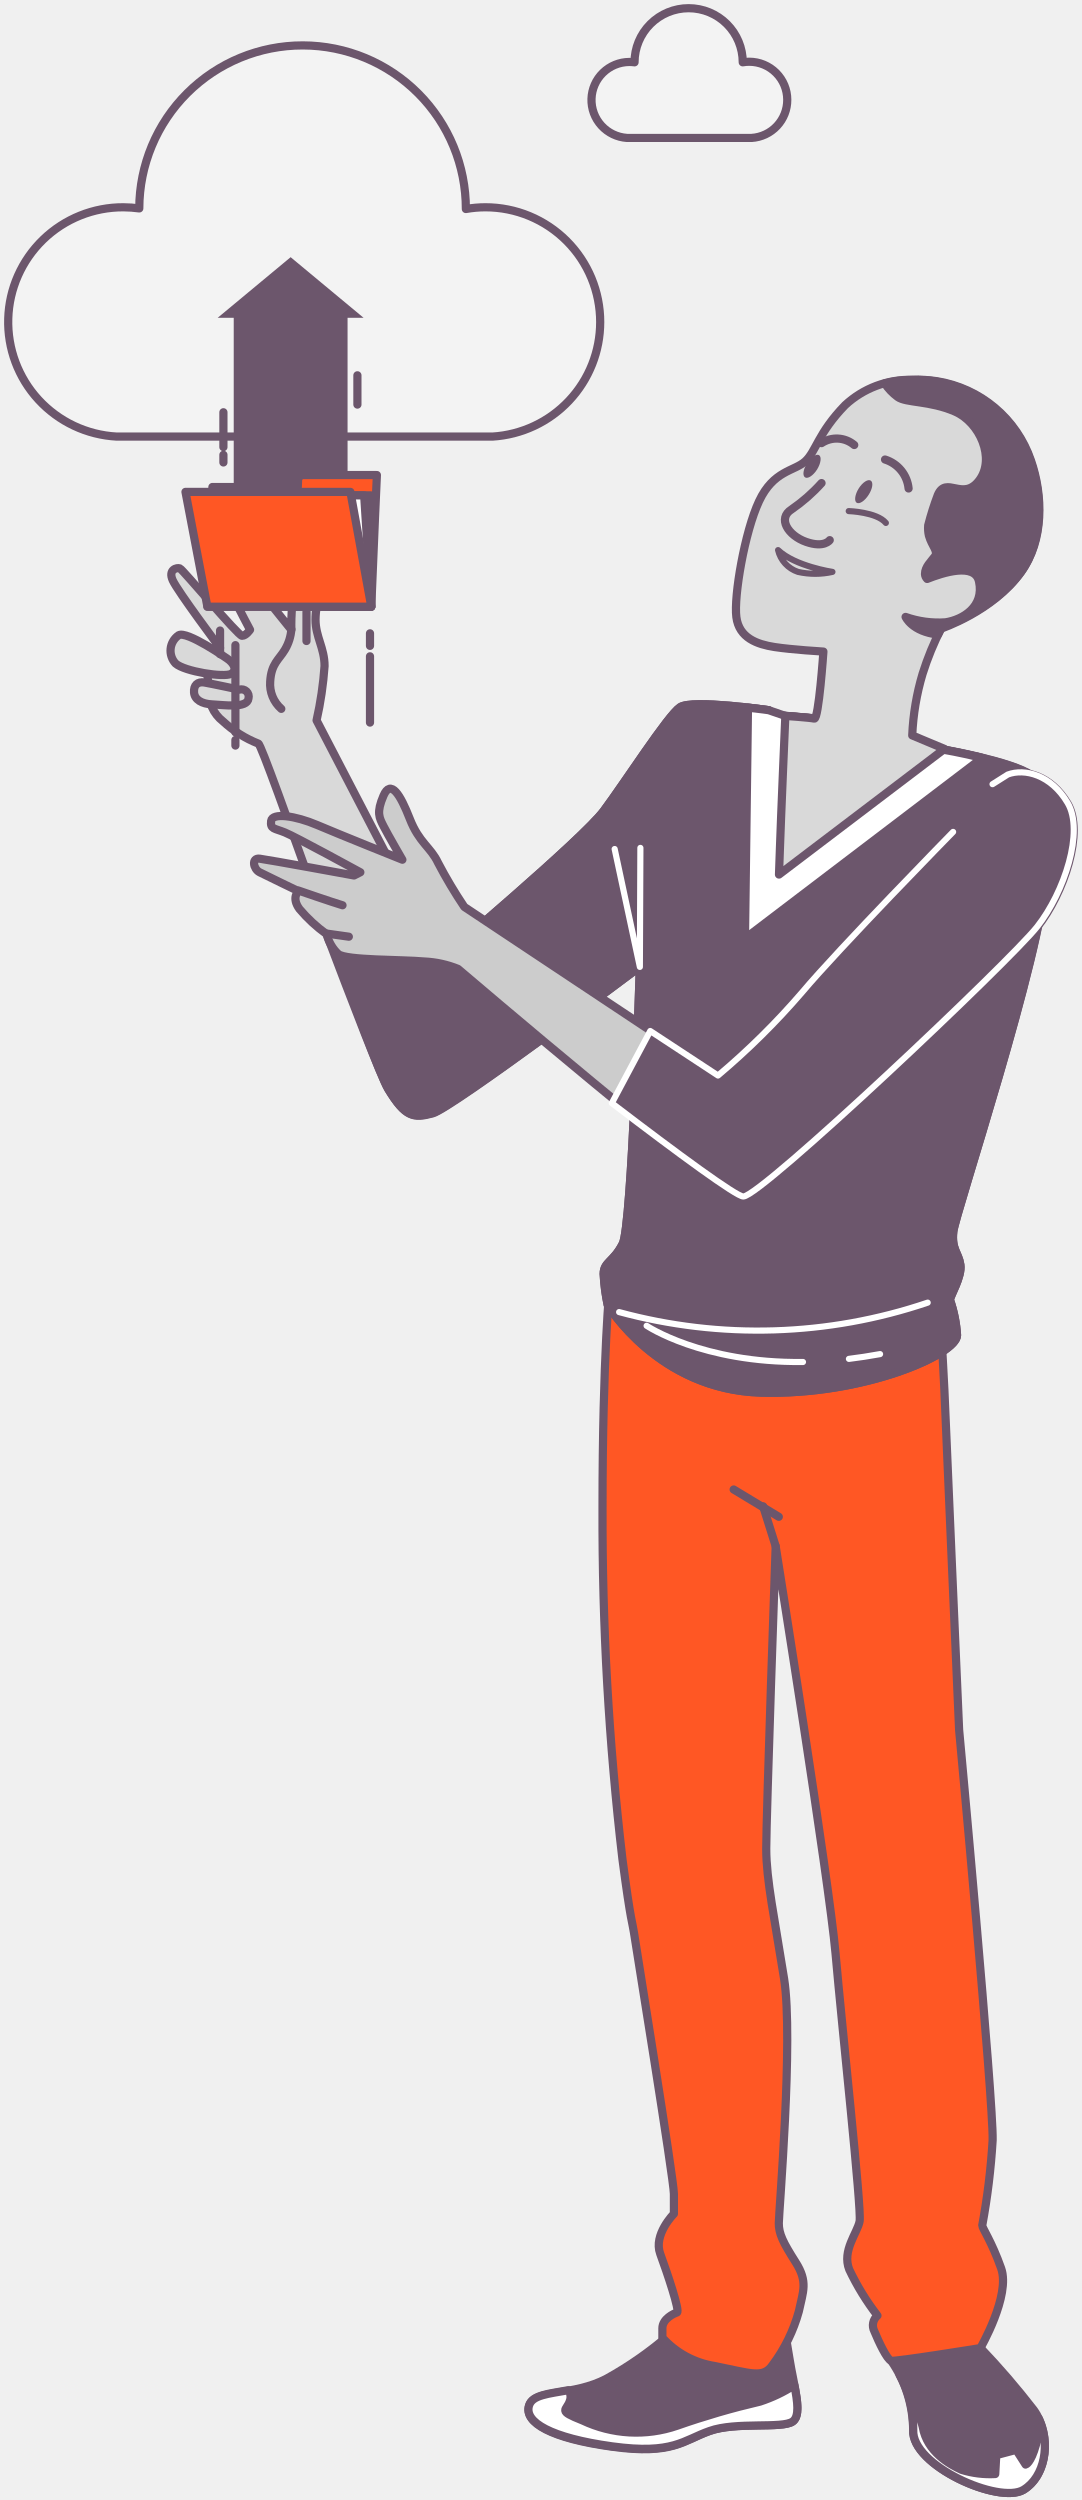
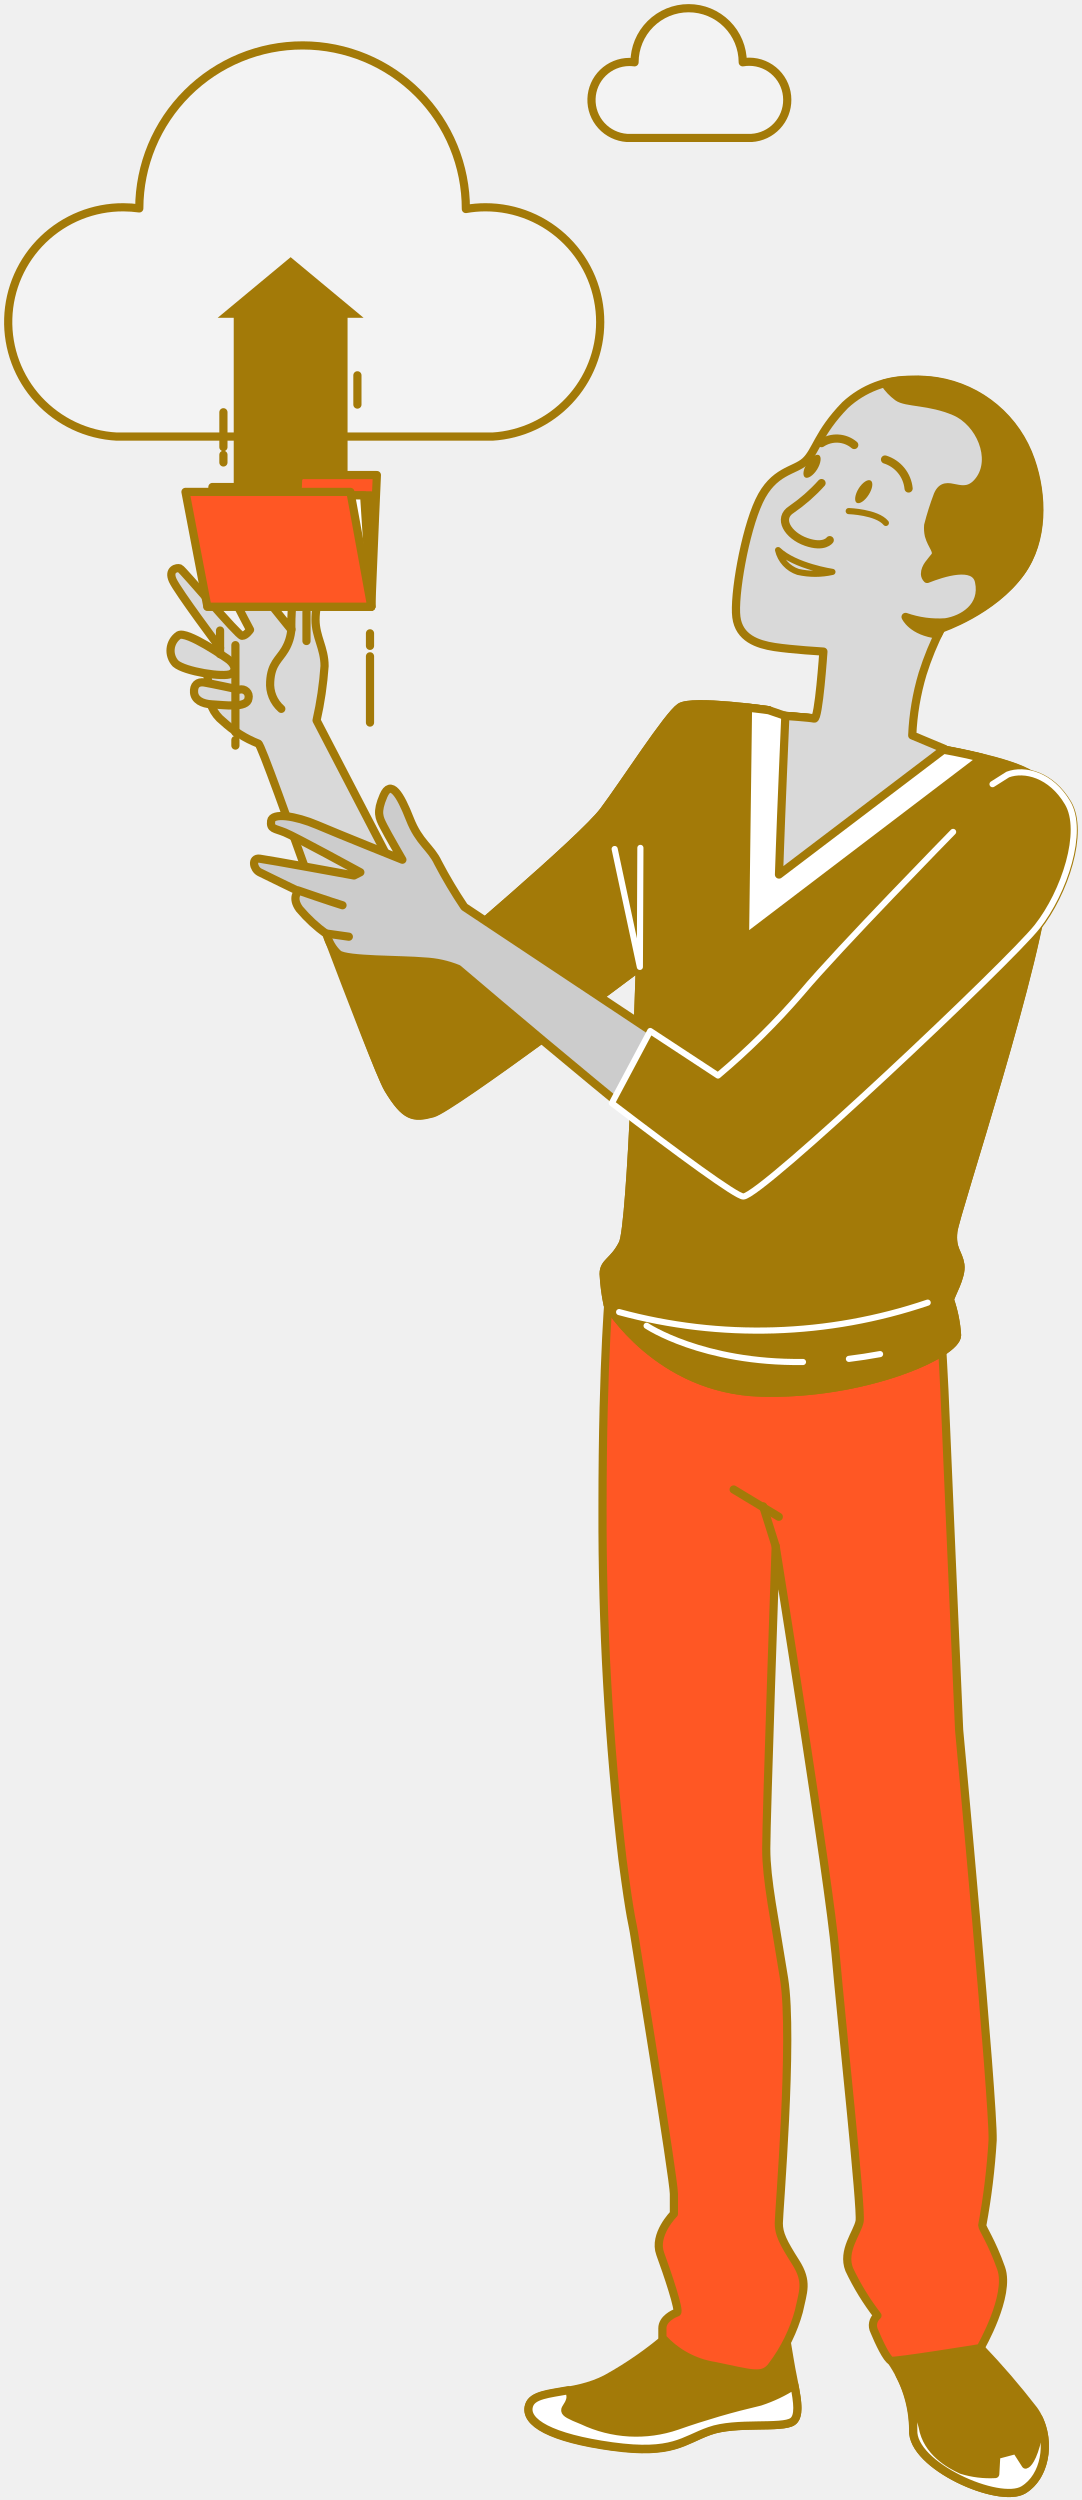
<svg xmlns="http://www.w3.org/2000/svg" width="132" height="305" viewbox="0 0 132 305" fill="none">
-   <path d="M108.722 288.01C110.444 290.491 111.379 293.433 111.405 296.453C111.152 300.807 121.912 305.554 124.861 303.756C127.81 301.959 128.317 297.098 126.127 294.022C124.086 291.377 121.906 288.841 119.595 286.427C118.95 285.655 118.95 285.022 116.899 285.022C114.848 285.022 109.494 284.934 108.722 288.01Z" fill="#6C566C" stroke="#6C566C" stroke-linecap="round" stroke-linejoin="round" />
-   <path d="M126.709 295.022C126.756 296.108 126.649 297.194 126.393 298.25C125.747 300.554 125.127 300.68 125.127 300.68L123.975 298.883L121.545 299.528L121.418 301.832C120.032 301.908 118.643 301.737 117.317 301.326C115.899 300.68 113.089 299.149 112.57 296.073C112.019 293.812 111.068 291.668 109.76 289.744C110.887 291.798 111.458 294.11 111.418 296.453C111.165 300.807 121.924 305.554 124.874 303.756C127.507 302.149 128.178 298.06 126.709 295.022Z" fill="white" stroke="#6C566C" stroke-linecap="round" stroke-linejoin="round" />
-   <path d="M81.697 284.807C79.332 286.865 76.756 288.668 74.013 290.187C69.925 292.364 65.153 291.453 64.545 293.516C63.938 295.579 67.229 297.478 74.672 298.503C82.115 299.529 83.38 297.731 86.583 296.579C89.785 295.427 95.444 296.326 96.71 295.427C97.975 294.529 96.836 291.073 96.33 287.832C95.823 284.592 95.558 283.744 95.558 283.744C93.329 284.821 90.834 285.222 88.38 284.896C86.166 284.581 83.919 284.551 81.697 284.807V284.807Z" fill="#6C566C" stroke="#6C566C" stroke-linecap="round" stroke-linejoin="round" />
-   <path d="M86.57 296.579C89.773 295.427 95.431 296.326 96.697 295.427C97.558 294.832 97.317 293.06 96.912 290.997C95.609 291.843 94.2 292.515 92.722 292.997C89.295 293.794 85.915 294.778 82.596 295.946C78.82 297.246 74.684 297.014 71.077 295.301C67.874 294.035 69.153 294.149 69.533 292.87C69.606 292.66 69.626 292.434 69.593 292.214C69.56 291.994 69.474 291.784 69.343 291.604C66.912 292.048 64.938 292.187 64.545 293.465C63.9 295.503 67.229 297.427 74.672 298.453C82.115 299.478 83.368 297.693 86.57 296.579Z" fill="white" stroke="#6C566C" stroke-linecap="round" stroke-linejoin="round" />
-   <path d="M74.406 156.618C74.406 156.618 73.507 165.201 73.507 184.023C73.462 198.32 74.273 212.608 75.937 226.808C76.963 234.618 77.203 234.744 77.342 235.77C77.482 236.795 82.216 265.858 82.216 267.655V270.086C82.216 270.086 79.684 272.617 80.545 274.959C81.406 277.301 82.988 281.997 82.595 282.124C82.203 282.25 80.811 282.896 80.811 284.048V285.199C82.48 287.053 84.738 288.273 87.203 288.655C91.684 289.554 93.102 290.199 94.254 288.529C95.72 286.571 96.806 284.355 97.456 281.997C97.962 279.567 98.608 278.415 97.064 275.984C95.519 273.554 95.013 272.516 95.013 271.238C95.013 269.959 96.811 248.706 95.659 241.402C94.507 234.099 93.481 229.339 93.481 225.542C93.481 221.744 94.633 188.656 94.633 188.656C94.633 188.656 101.165 229.504 101.937 238.339C102.709 247.174 105.14 269.592 104.874 270.997C104.608 272.402 102.697 274.579 103.608 276.883C104.55 278.875 105.704 280.76 107.051 282.503C106.78 282.731 106.594 283.045 106.525 283.392C106.456 283.74 106.508 284.1 106.671 284.415C107.19 285.68 108.215 287.87 108.722 288.01C109.228 288.149 119.608 286.465 119.608 286.465C119.608 286.465 123.317 280.06 122.139 276.731C120.962 273.402 119.836 271.87 119.836 271.491C120.47 268.06 120.893 264.594 121.101 261.111C121.228 256.504 117.013 211.048 117.013 211.048C117.013 211.048 115.215 169.935 115.215 169.555C115.215 169.175 114.836 162.631 114.836 162.631C114.836 162.631 101.254 171.606 89.608 167.758C77.963 163.909 74.406 156.618 74.406 156.618Z" fill="#FF5724" stroke="#6C566C" stroke-linecap="round" stroke-linejoin="round" />
-   <path d="M94.633 188.631L93.102 183.77" stroke="#6C566C" stroke-linecap="round" stroke-linejoin="round" />
-   <path d="M95.013 185.049L89.507 181.719" stroke="#6C566C" stroke-linecap="round" stroke-linejoin="round" />
-   <path d="M93.785 86.644C93.785 86.644 84.456 85.29 82.975 86.277C81.494 87.265 76.228 95.48 73.646 98.936C71.064 102.391 53.748 116.999 53.748 116.999L38.621 87.885C39.115 85.702 39.441 83.485 39.596 81.252C39.596 79.049 38.495 77.695 38.495 75.606C38.495 73.518 39.482 70.442 38.988 69.708C38.495 68.974 37.14 69.834 36.279 71.303C35.419 72.771 35.545 76.834 35.545 76.834C35.545 76.834 27.849 67.341 27.191 66.151C27.014 65.822 25.723 65.898 25.723 66.885C25.723 67.872 30.507 76.834 30.507 76.834C30.507 76.834 30.014 77.569 29.533 77.569C29.052 77.569 22.28 69.467 21.938 69.341C21.596 69.214 20.47 69.467 21.077 70.809C21.685 72.151 26.849 79.05 26.849 79.05C25.857 79.075 24.869 79.198 23.9 79.417C23.759 79.508 23.642 79.63 23.557 79.775C23.472 79.919 23.422 80.082 23.411 80.249C23.4 80.416 23.428 80.584 23.493 80.738C23.558 80.892 23.659 81.029 23.786 81.138C24.218 81.542 24.714 81.871 25.254 82.113C25.254 82.113 25.381 82.86 25.495 84.088C25.43 84.833 25.554 85.584 25.855 86.269C26.155 86.955 26.624 87.554 27.216 88.011C28.469 89.175 29.929 90.094 31.52 90.72C32.128 90.834 45.292 129.454 47.381 132.897C49.469 136.34 50.457 136.454 52.786 135.834C55.115 135.214 78.064 117.948 78.064 117.948C78.064 117.948 77.089 149.517 75.975 151.732C74.862 153.948 73.646 153.948 73.646 155.416C73.709 156.693 73.874 157.963 74.14 159.213C74.14 159.213 80.279 169.53 92.811 169.897C105.342 170.264 116.76 165.226 116.76 162.897C116.669 161.43 116.38 159.982 115.899 158.593C115.899 158.112 117.38 155.77 117.165 154.302C116.95 152.834 116.064 152.454 116.304 150.251C116.545 148.049 127.114 116.467 127.608 106.758C128.101 97.049 128.215 96.315 125.886 94.606C123.557 92.897 114.95 91.404 114.95 91.404L100.456 87.72L94.684 87.227L93.785 86.644Z" fill="#D9D9D9" stroke="#6C566C" stroke-linecap="round" stroke-linejoin="round" />
-   <path d="M127.57 106.783C128.064 97.087 128.178 96.341 125.849 94.632C123.519 92.923 114.912 91.429 114.912 91.429L100.418 87.746L94.646 87.252L93.786 86.644C93.786 86.644 84.457 85.29 82.976 86.277C81.495 87.265 76.229 95.48 73.647 98.935C71.064 102.391 53.748 116.999 53.748 116.999L48.685 106.708L39.432 112.885C43.229 122.91 46.545 131.505 47.356 132.847C49.444 136.277 50.431 136.403 52.761 135.783C55.09 135.163 78.064 117.948 78.064 117.948C78.064 117.948 77.09 149.517 75.976 151.732C74.862 153.948 73.647 153.948 73.647 155.416C73.709 156.693 73.874 157.963 74.14 159.213C74.14 159.213 80.279 169.53 92.811 169.897C105.342 170.264 116.76 165.226 116.76 162.897C116.669 161.43 116.38 159.982 115.899 158.593C115.899 158.112 117.38 155.77 117.165 154.302C116.95 152.834 116.064 152.454 116.304 150.251C116.545 148.049 127.076 116.492 127.57 106.783Z" fill="#6C566C" stroke="#6C566C" stroke-linecap="round" stroke-linejoin="round" />
+   <path d="M108.722 288.01C110.444 290.491 111.379 293.433 111.405 296.453C111.152 300.807 121.912 305.554 124.861 303.756C127.81 301.959 128.317 297.098 126.127 294.022C124.086 291.377 121.906 288.841 119.595 286.427C118.95 285.655 118.95 285.022 116.899 285.022C114.848 285.022 109.494 284.934 108.722 288.01Z" fill="#a37a08" stroke="#a37a08" stroke-linecap="round" stroke-linejoin="round" />
+   <path d="M126.709 295.022C126.756 296.108 126.649 297.194 126.393 298.25C125.747 300.554 125.127 300.68 125.127 300.68L123.975 298.883L121.545 299.528L121.418 301.832C120.032 301.908 118.643 301.737 117.317 301.326C115.899 300.68 113.089 299.149 112.57 296.073C112.019 293.812 111.068 291.668 109.76 289.744C110.887 291.798 111.458 294.11 111.418 296.453C111.165 300.807 121.924 305.554 124.874 303.756C127.507 302.149 128.178 298.06 126.709 295.022Z" fill="white" stroke="#a37a08" stroke-linecap="round" stroke-linejoin="round" />
+   <path d="M81.697 284.807C79.332 286.865 76.756 288.668 74.013 290.187C69.925 292.364 65.153 291.453 64.545 293.516C63.938 295.579 67.229 297.478 74.672 298.503C82.115 299.529 83.38 297.731 86.583 296.579C89.785 295.427 95.444 296.326 96.71 295.427C97.975 294.529 96.836 291.073 96.33 287.832C95.823 284.592 95.558 283.744 95.558 283.744C93.329 284.821 90.834 285.222 88.38 284.896C86.166 284.581 83.919 284.551 81.697 284.807V284.807Z" fill="#a37a08" stroke="#a37a08" stroke-linecap="round" stroke-linejoin="round" />
+   <path d="M86.57 296.579C89.773 295.427 95.431 296.326 96.697 295.427C97.558 294.832 97.317 293.06 96.912 290.997C95.609 291.843 94.2 292.515 92.722 292.997C89.295 293.794 85.915 294.778 82.596 295.946C78.82 297.246 74.684 297.014 71.077 295.301C67.874 294.035 69.153 294.149 69.533 292.87C69.606 292.66 69.626 292.434 69.593 292.214C69.56 291.994 69.474 291.784 69.343 291.604C66.912 292.048 64.938 292.187 64.545 293.465C63.9 295.503 67.229 297.427 74.672 298.453C82.115 299.478 83.368 297.693 86.57 296.579Z" fill="white" stroke="#a37a08" stroke-linecap="round" stroke-linejoin="round" />
+   <path d="M74.406 156.618C74.406 156.618 73.507 165.201 73.507 184.023C73.462 198.32 74.273 212.608 75.937 226.808C76.963 234.618 77.203 234.744 77.342 235.77C77.482 236.795 82.216 265.858 82.216 267.655V270.086C82.216 270.086 79.684 272.617 80.545 274.959C81.406 277.301 82.988 281.997 82.595 282.124C82.203 282.25 80.811 282.896 80.811 284.048V285.199C82.48 287.053 84.738 288.273 87.203 288.655C91.684 289.554 93.102 290.199 94.254 288.529C95.72 286.571 96.806 284.355 97.456 281.997C97.962 279.567 98.608 278.415 97.064 275.984C95.519 273.554 95.013 272.516 95.013 271.238C95.013 269.959 96.811 248.706 95.659 241.402C94.507 234.099 93.481 229.339 93.481 225.542C93.481 221.744 94.633 188.656 94.633 188.656C94.633 188.656 101.165 229.504 101.937 238.339C102.709 247.174 105.14 269.592 104.874 270.997C104.608 272.402 102.697 274.579 103.608 276.883C104.55 278.875 105.704 280.76 107.051 282.503C106.78 282.731 106.594 283.045 106.525 283.392C106.456 283.74 106.508 284.1 106.671 284.415C107.19 285.68 108.215 287.87 108.722 288.01C109.228 288.149 119.608 286.465 119.608 286.465C119.608 286.465 123.317 280.06 122.139 276.731C120.962 273.402 119.836 271.87 119.836 271.491C120.47 268.06 120.893 264.594 121.101 261.111C121.228 256.504 117.013 211.048 117.013 211.048C117.013 211.048 115.215 169.935 115.215 169.555C115.215 169.175 114.836 162.631 114.836 162.631C114.836 162.631 101.254 171.606 89.608 167.758C77.963 163.909 74.406 156.618 74.406 156.618Z" fill="#FF5724" stroke="#a37a08" stroke-linecap="round" stroke-linejoin="round" />
+   <path d="M94.633 188.631L93.102 183.77" stroke="#a37a08" stroke-linecap="round" stroke-linejoin="round" />
+   <path d="M95.013 185.049L89.507 181.719" stroke="#a37a08" stroke-linecap="round" stroke-linejoin="round" />
+   <path d="M93.785 86.644C93.785 86.644 84.456 85.29 82.975 86.277C81.494 87.265 76.228 95.48 73.646 98.936C71.064 102.391 53.748 116.999 53.748 116.999L38.621 87.885C39.115 85.702 39.441 83.485 39.596 81.252C39.596 79.049 38.495 77.695 38.495 75.606C38.495 73.518 39.482 70.442 38.988 69.708C38.495 68.974 37.14 69.834 36.279 71.303C35.419 72.771 35.545 76.834 35.545 76.834C35.545 76.834 27.849 67.341 27.191 66.151C27.014 65.822 25.723 65.898 25.723 66.885C25.723 67.872 30.507 76.834 30.507 76.834C30.507 76.834 30.014 77.569 29.533 77.569C29.052 77.569 22.28 69.467 21.938 69.341C21.596 69.214 20.47 69.467 21.077 70.809C21.685 72.151 26.849 79.05 26.849 79.05C25.857 79.075 24.869 79.198 23.9 79.417C23.759 79.508 23.642 79.63 23.557 79.775C23.472 79.919 23.422 80.082 23.411 80.249C23.4 80.416 23.428 80.584 23.493 80.738C23.558 80.892 23.659 81.029 23.786 81.138C24.218 81.542 24.714 81.871 25.254 82.113C25.254 82.113 25.381 82.86 25.495 84.088C25.43 84.833 25.554 85.584 25.855 86.269C26.155 86.955 26.624 87.554 27.216 88.011C28.469 89.175 29.929 90.094 31.52 90.72C32.128 90.834 45.292 129.454 47.381 132.897C49.469 136.34 50.457 136.454 52.786 135.834C55.115 135.214 78.064 117.948 78.064 117.948C78.064 117.948 77.089 149.517 75.975 151.732C74.862 153.948 73.646 153.948 73.646 155.416C73.709 156.693 73.874 157.963 74.14 159.213C74.14 159.213 80.279 169.53 92.811 169.897C105.342 170.264 116.76 165.226 116.76 162.897C116.669 161.43 116.38 159.982 115.899 158.593C115.899 158.112 117.38 155.77 117.165 154.302C116.95 152.834 116.064 152.454 116.304 150.251C116.545 148.049 127.114 116.467 127.608 106.758C128.101 97.049 128.215 96.315 125.886 94.606C123.557 92.897 114.95 91.404 114.95 91.404L100.456 87.72L94.684 87.227L93.785 86.644Z" fill="#D9D9D9" stroke="#a37a08" stroke-linecap="round" stroke-linejoin="round" />
+   <path d="M127.57 106.783C128.064 97.087 128.178 96.341 125.849 94.632C123.519 92.923 114.912 91.429 114.912 91.429L100.418 87.746L94.646 87.252L93.786 86.644C93.786 86.644 84.457 85.29 82.976 86.277C81.495 87.265 76.229 95.48 73.647 98.935C71.064 102.391 53.748 116.999 53.748 116.999L48.685 106.708L39.432 112.885C43.229 122.91 46.545 131.505 47.356 132.847C49.444 136.277 50.431 136.403 52.761 135.783C55.09 135.163 78.064 117.948 78.064 117.948C78.064 117.948 77.09 149.517 75.976 151.732C74.862 153.948 73.647 153.948 73.647 155.416C73.709 156.693 73.874 157.963 74.14 159.213C74.14 159.213 80.279 169.53 92.811 169.897C105.342 170.264 116.76 165.226 116.76 162.897C116.669 161.43 116.38 159.982 115.899 158.593C115.899 158.112 117.38 155.77 117.165 154.302C116.95 152.834 116.064 152.454 116.304 150.251C116.545 148.049 127.076 116.492 127.57 106.783Z" fill="#a37a08" stroke="#a37a08" stroke-linecap="round" stroke-linejoin="round" />
  <path d="M78.127 103.442L78.064 117.961L74.988 103.581" stroke="white" stroke-width="0.75" stroke-linecap="round" stroke-linejoin="round" />
  <path d="M75.533 160.074C87.917 163.44 101.023 163.039 113.178 158.922" stroke="white" stroke-width="0.75" stroke-linecap="round" stroke-linejoin="round" />
  <path d="M103.57 165.783C104.836 165.631 106.026 165.441 107.367 165.201" stroke="white" stroke-width="0.75" stroke-linecap="round" stroke-linejoin="round" />
  <path d="M78.887 161.745C78.887 161.745 85.659 166.315 97.963 166.163" stroke="white" stroke-width="0.75" stroke-linecap="round" stroke-linejoin="round" />
-   <path d="M35.545 76.771C35.482 77.642 35.217 78.487 34.773 79.239C34.026 80.505 33.09 80.948 32.963 83.163C32.917 83.783 33.015 84.406 33.25 84.981C33.485 85.557 33.85 86.07 34.318 86.48" stroke="#6C566C" stroke-linecap="round" stroke-linejoin="round" />
-   <path d="M27.685 80.328C27.685 80.328 22.773 76.898 21.786 77.505C21.517 77.693 21.291 77.936 21.123 78.219C20.956 78.501 20.851 78.816 20.817 79.143C20.782 79.469 20.818 79.8 20.922 80.111C21.026 80.423 21.195 80.708 21.419 80.948C22.533 81.936 27.318 82.67 28.178 82.214C29.039 81.758 28.47 80.834 27.685 80.328Z" fill="#D9D9D9" stroke="#6C566C" stroke-linecap="round" stroke-linejoin="round" />
-   <path d="M29.204 84.138C29.204 84.138 25.773 83.404 24.938 83.265C24.103 83.125 23.609 83.594 23.672 84.467C23.735 85.341 24.584 85.885 25.913 85.936C27.242 85.986 30.191 86.48 30.318 85.201C30.355 85.05 30.353 84.891 30.309 84.74C30.265 84.59 30.183 84.454 30.07 84.346C29.957 84.238 29.817 84.162 29.665 84.125C29.513 84.089 29.354 84.093 29.204 84.138V84.138Z" fill="#D9D9D9" stroke="#6C566C" stroke-linecap="round" stroke-linejoin="round" />
-   <path d="M100.456 79.493C100.456 79.493 107.304 79.277 109.633 78.163" stroke="#6C566C" stroke-linecap="round" stroke-linejoin="round" />
+   <path d="M35.545 76.771C35.482 77.642 35.217 78.487 34.773 79.239C34.026 80.505 33.09 80.948 32.963 83.163C32.917 83.783 33.015 84.406 33.25 84.981C33.485 85.557 33.85 86.07 34.318 86.48" stroke="#a37a08" stroke-linecap="round" stroke-linejoin="round" />
+   <path d="M27.685 80.328C27.685 80.328 22.773 76.898 21.786 77.505C21.517 77.693 21.291 77.936 21.123 78.219C20.956 78.501 20.851 78.816 20.817 79.143C20.782 79.469 20.818 79.8 20.922 80.111C21.026 80.423 21.195 80.708 21.419 80.948C22.533 81.936 27.318 82.67 28.178 82.214C29.039 81.758 28.47 80.834 27.685 80.328Z" fill="#D9D9D9" stroke="#a37a08" stroke-linecap="round" stroke-linejoin="round" />
+   <path d="M29.204 84.138C29.204 84.138 25.773 83.404 24.938 83.265C24.103 83.125 23.609 83.594 23.672 84.467C23.735 85.341 24.584 85.885 25.913 85.936C27.242 85.986 30.191 86.48 30.318 85.201C30.355 85.05 30.353 84.891 30.309 84.74C30.265 84.59 30.183 84.454 30.07 84.346C29.957 84.238 29.817 84.162 29.665 84.125C29.513 84.089 29.354 84.093 29.204 84.138V84.138Z" fill="#D9D9D9" stroke="#a37a08" stroke-linecap="round" stroke-linejoin="round" />
+   <path d="M100.456 79.493C100.456 79.493 107.304 79.277 109.633 78.163" stroke="#a37a08" stroke-linecap="round" stroke-linejoin="round" />
  <path d="M116.279 101.492C116.279 101.492 102.355 115.707 97.836 121.087C94.7 124.732 91.275 128.118 87.596 131.214L56.647 110.644C55.483 108.91 54.414 107.114 53.444 105.264C52.545 103.34 51.14 102.834 49.989 99.885C48.837 96.936 47.672 95.024 46.786 97.075C45.9 99.125 46.267 99.758 46.786 100.784C47.305 101.809 49.09 104.885 49.09 104.885C49.09 104.885 41.406 101.809 38.71 100.657C36.014 99.505 33.204 99.125 33.077 100.151C32.951 101.176 33.47 101.037 34.748 101.556C36.027 102.075 43.963 106.416 43.963 106.416L43.191 106.809C43.191 106.809 32.697 104.885 31.672 104.758C30.647 104.632 30.9 106.024 31.672 106.416C32.444 106.809 36.406 108.72 36.406 108.72C36.406 108.72 35.508 109.492 36.533 110.897C37.511 112.057 38.629 113.09 39.862 113.973C40.084 114.906 40.577 115.751 41.28 116.404C42.305 117.176 48.963 117.049 51.773 117.302C53.181 117.367 54.568 117.671 55.874 118.201C55.874 118.201 88.495 146.049 90.672 146.049C92.849 146.049 123.19 117.366 126.519 113.138C129.849 108.91 132.279 101.492 130.241 98.037C128.203 94.581 124.988 93.809 122.937 94.568" fill="#CCCCCC" />
-   <path d="M116.279 101.492C116.279 101.492 102.355 115.707 97.836 121.087C94.7 124.732 91.275 128.118 87.596 131.214L56.647 110.644C55.483 108.91 54.414 107.114 53.444 105.264C52.545 103.34 51.14 102.834 49.989 99.885C48.837 96.936 47.672 95.024 46.786 97.075C45.9 99.125 46.267 99.758 46.786 100.784C47.305 101.809 49.09 104.885 49.09 104.885C49.09 104.885 41.406 101.809 38.71 100.657C36.014 99.505 33.204 99.125 33.077 100.151C32.951 101.176 33.47 101.037 34.748 101.556C36.027 102.075 43.963 106.416 43.963 106.416L43.191 106.809C43.191 106.809 32.697 104.885 31.672 104.758C30.647 104.632 30.9 106.024 31.672 106.416C32.444 106.809 36.406 108.72 36.406 108.72C36.406 108.72 35.508 109.492 36.533 110.897C37.511 112.057 38.629 113.09 39.862 113.973C40.084 114.906 40.577 115.751 41.28 116.404C42.305 117.176 48.963 117.049 51.773 117.302C53.181 117.367 54.568 117.671 55.874 118.201C55.874 118.201 88.495 146.049 90.672 146.049C92.849 146.049 123.19 117.366 126.519 113.138C129.849 108.91 132.279 101.492 130.241 98.037C128.203 94.581 124.988 93.809 122.937 94.568" stroke="#6C566C" stroke-linecap="round" stroke-linejoin="round" />
+   <path d="M116.279 101.492C116.279 101.492 102.355 115.707 97.836 121.087C94.7 124.732 91.275 128.118 87.596 131.214L56.647 110.644C55.483 108.91 54.414 107.114 53.444 105.264C52.545 103.34 51.14 102.834 49.989 99.885C48.837 96.936 47.672 95.024 46.786 97.075C45.9 99.125 46.267 99.758 46.786 100.784C47.305 101.809 49.09 104.885 49.09 104.885C49.09 104.885 41.406 101.809 38.71 100.657C36.014 99.505 33.204 99.125 33.077 100.151C32.951 101.176 33.47 101.037 34.748 101.556C36.027 102.075 43.963 106.416 43.963 106.416L43.191 106.809C43.191 106.809 32.697 104.885 31.672 104.758C30.647 104.632 30.9 106.024 31.672 106.416C32.444 106.809 36.406 108.72 36.406 108.72C36.406 108.72 35.508 109.492 36.533 110.897C37.511 112.057 38.629 113.09 39.862 113.973C40.084 114.906 40.577 115.751 41.28 116.404C42.305 117.176 48.963 117.049 51.773 117.302C53.181 117.367 54.568 117.671 55.874 118.201C55.874 118.201 88.495 146.049 90.672 146.049C92.849 146.049 123.19 117.366 126.519 113.138C129.849 108.91 132.279 101.492 130.241 98.037C128.203 94.581 124.988 93.809 122.937 94.568" stroke="#a37a08" stroke-linecap="round" stroke-linejoin="round" />
  <path d="M36.406 108.644C36.406 108.644 40.508 110.062 41.786 110.442Z" fill="white" />
-   <path d="M36.406 108.644C36.406 108.644 40.508 110.062 41.786 110.442" stroke="#6C566C" stroke-linecap="round" stroke-linejoin="round" />
-   <path d="M39.862 113.897L42.558 114.277" stroke="#6C566C" stroke-linecap="round" stroke-linejoin="round" />
-   <path d="M116.279 101.492C116.279 101.492 102.355 115.707 97.836 121.087C94.699 124.732 91.275 128.118 87.596 131.214L79.33 125.783L74.646 134.581C82.811 140.821 89.836 145.973 90.684 145.973C92.849 145.973 123.203 117.29 126.532 113.062C129.861 108.834 132.291 101.416 130.253 97.961C128.215 94.505 125 93.733 122.95 94.492L121.089 95.67" fill="#6C566C" />
+   <path d="M36.406 108.644C36.406 108.644 40.508 110.062 41.786 110.442" stroke="#a37a08" stroke-linecap="round" stroke-linejoin="round" />
+   <path d="M39.862 113.897L42.558 114.277" stroke="#a37a08" stroke-linecap="round" stroke-linejoin="round" />
+   <path d="M116.279 101.492C116.279 101.492 102.355 115.707 97.836 121.087C94.699 124.732 91.275 128.118 87.596 131.214L79.33 125.783L74.646 134.581C82.811 140.821 89.836 145.973 90.684 145.973C92.849 145.973 123.203 117.29 126.532 113.062C129.861 108.834 132.291 101.416 130.253 97.961C128.215 94.505 125 93.733 122.95 94.492L121.089 95.67" fill="#a37a08" />
  <path d="M116.279 101.492C116.279 101.492 102.355 115.707 97.836 121.087C94.699 124.732 91.275 128.118 87.596 131.214L79.33 125.783L74.646 134.581C82.811 140.821 89.836 145.973 90.684 145.973C92.849 145.973 123.203 117.29 126.532 113.062C129.861 108.834 132.291 101.416 130.253 97.961C128.215 94.505 125 93.733 122.95 94.492L121.089 95.67" stroke="white" stroke-width="0.75" stroke-linecap="round" stroke-linejoin="round" />
-   <path d="M114.912 91.429L100.419 87.746L95.811 87.341L93.786 86.644C93.786 86.644 92.735 86.493 91.254 86.328L90.887 114.492L119.836 92.467C117.304 91.834 114.912 91.429 114.912 91.429Z" fill="white" stroke="#6C566C" stroke-linecap="round" stroke-linejoin="round" />
-   <path d="M111.292 46.341C108.263 46.26 105.323 47.368 103.102 49.43C99.785 52.847 99.57 55.062 98.241 56.278C96.912 57.493 94.368 57.379 92.608 61.138C90.849 64.898 89.507 72.746 89.836 75.29C90.165 77.834 92.368 78.606 94.482 78.936C96.596 79.265 100.456 79.493 100.456 79.493C100.456 79.493 99.887 87.796 99.342 87.67C98.798 87.543 95.811 87.341 95.811 87.341C95.811 87.341 95.254 100.277 95.152 103.48L95.038 106.695L115.228 91.366L111.292 89.72C111.401 87.171 111.826 84.646 112.557 82.201C113.166 80.261 113.941 78.376 114.874 76.569C114.874 76.569 121.203 74.467 124.608 69.721C127.355 65.923 127.266 60.442 125.772 56.164C124.918 53.664 123.399 51.444 121.379 49.743C119.358 48.041 116.913 46.922 114.304 46.505C113.308 46.351 112.299 46.296 111.292 46.341Z" fill="#D9D9D9" stroke="#6C566C" stroke-linecap="round" stroke-linejoin="round" />
-   <path d="M100.228 58.936C99.143 60.143 97.919 61.217 96.583 62.138C94.811 63.239 96.14 65.341 98.355 66.113C100.57 66.885 101.228 65.898 101.228 65.898" stroke="#6C566C" stroke-linecap="round" stroke-linejoin="round" />
-   <path d="M101.557 69.771C101.557 69.771 97.026 69.1 94.925 67.113C95.069 67.727 95.369 68.293 95.794 68.758C96.219 69.223 96.757 69.572 97.355 69.771C98.739 70.082 100.174 70.082 101.557 69.771V69.771Z" stroke="#6C566C" stroke-width="0.75" stroke-linecap="round" stroke-linejoin="round" />
-   <path d="M107.975 56.062C108.747 56.304 109.432 56.768 109.943 57.396C110.454 58.024 110.769 58.788 110.848 59.594" stroke="#6C566C" stroke-linecap="round" stroke-linejoin="round" />
-   <path d="M104.216 54.29C103.666 53.824 102.979 53.55 102.26 53.509C101.541 53.468 100.827 53.662 100.228 54.062" stroke="#6C566C" stroke-linecap="round" stroke-linejoin="round" />
-   <path d="M105.975 60.366C105.507 61.113 104.849 61.543 104.52 61.341C104.19 61.138 104.292 60.341 104.76 59.594C105.228 58.847 105.887 58.417 106.228 58.632C106.57 58.847 106.456 59.619 105.975 60.366Z" fill="#6C566C" />
-   <path d="M99.684 57.278C99.203 58.024 98.558 58.455 98.216 58.24C97.874 58.024 97.988 57.252 98.469 56.505C98.95 55.759 99.596 55.328 99.925 55.531C100.254 55.733 100.153 56.518 99.684 57.278Z" fill="#6C566C" />
-   <path d="M103.545 62.353C103.545 62.353 106.975 62.467 108.076 63.797" stroke="#6C566C" stroke-width="0.75" stroke-linecap="round" stroke-linejoin="round" />
-   <path d="M125.722 56.214C124.867 53.715 123.348 51.495 121.328 49.794C119.308 48.092 116.862 46.973 114.253 46.556C113.275 46.388 112.283 46.316 111.291 46.341C110.16 46.351 109.034 46.495 107.937 46.771C108.363 47.413 108.899 47.974 109.519 48.43C110.532 49.176 113.393 48.873 116.481 50.202C119.57 51.531 121.456 55.949 119.469 58.594C117.481 61.24 115.431 57.974 114.405 60.404C113.949 61.609 113.56 62.839 113.241 64.088C113.205 64.512 113.235 64.939 113.329 65.353C113.684 66.619 114.519 67.252 114.051 67.885C113.583 68.518 112.848 69.151 112.848 70.024C112.856 70.253 112.951 70.471 113.114 70.632C114.988 69.885 118.937 68.594 119.443 70.948C120.101 74.037 117.456 75.594 115.355 75.923C113.702 76.039 112.044 75.815 110.481 75.265C110.481 75.265 111.253 77.062 114.431 77.417C114.658 76.948 114.798 76.695 114.798 76.695C114.798 76.695 121.127 74.594 124.532 69.847C127.304 65.948 127.215 60.493 125.722 56.214Z" fill="#6C566C" stroke="#6C566C" stroke-linecap="round" stroke-linejoin="round" />
-   <path d="M73.225 39.292C73.225 37.454 72.864 35.633 72.161 33.934C71.457 32.235 70.427 30.691 69.127 29.391C67.827 28.091 66.283 27.059 64.585 26.355C62.886 25.651 61.066 25.289 59.227 25.289C58.425 25.29 57.625 25.36 56.836 25.499C56.846 20.215 54.756 15.144 51.027 11.401C47.298 7.658 42.234 5.55 36.951 5.54C31.667 5.53 26.596 7.62 22.853 11.349C19.11 15.079 17.002 20.142 16.992 25.426C16.351 25.338 15.704 25.292 15.057 25.289C11.406 25.274 7.893 26.686 5.268 29.224C2.643 31.762 1.113 35.225 1.006 38.875C0.899 42.525 2.222 46.073 4.693 48.761C7.164 51.449 10.588 53.065 14.234 53.264H60.087C63.644 53.045 66.983 51.478 69.424 48.882C71.866 46.286 73.225 42.856 73.225 39.292Z" fill="white" fill-opacity="0.2" stroke="#6C566C" stroke-linecap="round" stroke-linejoin="round" />
-   <path d="M44.353 38.768L35.457 31.376L26.56 38.768H28.515V62.538H42.403V38.768H44.353Z" fill="#6C566C" />
-   <path d="M37.008 57.956C36.843 57.959 36.684 58.024 36.564 58.139C36.444 58.253 36.373 58.409 36.364 58.575L36.332 59.414H25.915L25.302 74.014H45.297L45.758 62.947L45.916 59.414L45.979 57.956H37.008Z" fill="#FF5724" stroke="#6C566C" stroke-linecap="round" stroke-linejoin="round" />
-   <path d="M45.297 74.014L45.213 60.431H25.993L26.145 73.847L45.297 74.014Z" fill="white" stroke="#6C566C" stroke-linecap="round" stroke-linejoin="round" />
-   <path d="M45.297 74.014L44.427 60.431H25.207L25.359 73.847L45.297 74.014Z" fill="white" stroke="#6C566C" stroke-linecap="round" stroke-linejoin="round" />
-   <path d="M25.301 74.014L22.628 60.011H42.749L45.297 74.014H25.301Z" fill="#FF5724" stroke="#6C566C" stroke-linecap="round" stroke-linejoin="round" />
-   <path d="M27.257 55.487V56.42" stroke="#6C566C" stroke-linecap="round" stroke-linejoin="round" />
-   <path d="M27.257 50.297V54.548" stroke="#6C566C" stroke-linecap="round" stroke-linejoin="round" />
-   <path d="M43.604 45.788V49.358" stroke="#6C566C" stroke-linecap="round" stroke-linejoin="round" />
-   <path d="M37.391 74.633V78.203" stroke="#6C566C" stroke-linecap="round" stroke-linejoin="round" />
-   <path d="M45.14 80.07V88.154" stroke="#6C566C" stroke-linecap="round" stroke-linejoin="round" />
-   <path d="M45.14 77.265V78.796" stroke="#6C566C" stroke-linecap="round" stroke-linejoin="round" />
-   <path d="M26.848 76.924V79.813" stroke="#6C566C" stroke-linecap="round" stroke-linejoin="round" />
-   <path d="M28.72 90.277V90.959" stroke="#6C566C" stroke-linecap="round" stroke-linejoin="round" />
-   <path d="M28.72 78.707V89.344" stroke="#6C566C" stroke-linecap="round" stroke-linejoin="round" />
-   <path d="M96.046 12.172C96.046 10.942 95.557 9.761 94.687 8.891C93.817 8.021 92.637 7.532 91.406 7.532C91.141 7.531 90.876 7.554 90.615 7.601C90.615 5.85 89.919 4.171 88.681 2.933C87.444 1.695 85.765 1 84.014 1C82.264 1 80.585 1.695 79.347 2.933C78.109 4.171 77.414 5.85 77.414 7.601C77.2 7.573 76.984 7.559 76.769 7.559C75.568 7.567 74.417 8.041 73.558 8.88C72.699 9.719 72.199 10.859 72.163 12.059C72.127 13.259 72.558 14.427 73.365 15.316C74.172 16.206 75.293 16.747 76.491 16.828V16.828H91.695C92.877 16.754 93.987 16.231 94.796 15.365C95.605 14.499 96.052 13.357 96.046 12.172V12.172Z" fill="white" fill-opacity="0.2" stroke="#6C566C" stroke-linecap="round" stroke-linejoin="round" />
+   <path d="M114.912 91.429L100.419 87.746L95.811 87.341L93.786 86.644C93.786 86.644 92.735 86.493 91.254 86.328L90.887 114.492L119.836 92.467C117.304 91.834 114.912 91.429 114.912 91.429Z" fill="white" stroke="#a37a08" stroke-linecap="round" stroke-linejoin="round" />
+   <path d="M111.292 46.341C108.263 46.26 105.323 47.368 103.102 49.43C99.785 52.847 99.57 55.062 98.241 56.278C96.912 57.493 94.368 57.379 92.608 61.138C90.849 64.898 89.507 72.746 89.836 75.29C90.165 77.834 92.368 78.606 94.482 78.936C96.596 79.265 100.456 79.493 100.456 79.493C100.456 79.493 99.887 87.796 99.342 87.67C98.798 87.543 95.811 87.341 95.811 87.341C95.811 87.341 95.254 100.277 95.152 103.48L95.038 106.695L115.228 91.366L111.292 89.72C111.401 87.171 111.826 84.646 112.557 82.201C113.166 80.261 113.941 78.376 114.874 76.569C114.874 76.569 121.203 74.467 124.608 69.721C127.355 65.923 127.266 60.442 125.772 56.164C124.918 53.664 123.399 51.444 121.379 49.743C119.358 48.041 116.913 46.922 114.304 46.505C113.308 46.351 112.299 46.296 111.292 46.341Z" fill="#D9D9D9" stroke="#a37a08" stroke-linecap="round" stroke-linejoin="round" />
+   <path d="M100.228 58.936C99.143 60.143 97.919 61.217 96.583 62.138C94.811 63.239 96.14 65.341 98.355 66.113C100.57 66.885 101.228 65.898 101.228 65.898" stroke="#a37a08" stroke-linecap="round" stroke-linejoin="round" />
+   <path d="M101.557 69.771C101.557 69.771 97.026 69.1 94.925 67.113C95.069 67.727 95.369 68.293 95.794 68.758C96.219 69.223 96.757 69.572 97.355 69.771C98.739 70.082 100.174 70.082 101.557 69.771V69.771Z" stroke="#a37a08" stroke-width="0.75" stroke-linecap="round" stroke-linejoin="round" />
+   <path d="M107.975 56.062C108.747 56.304 109.432 56.768 109.943 57.396C110.454 58.024 110.769 58.788 110.848 59.594" stroke="#a37a08" stroke-linecap="round" stroke-linejoin="round" />
+   <path d="M104.216 54.29C103.666 53.824 102.979 53.55 102.26 53.509C101.541 53.468 100.827 53.662 100.228 54.062" stroke="#a37a08" stroke-linecap="round" stroke-linejoin="round" />
+   <path d="M105.975 60.366C105.507 61.113 104.849 61.543 104.52 61.341C104.19 61.138 104.292 60.341 104.76 59.594C105.228 58.847 105.887 58.417 106.228 58.632C106.57 58.847 106.456 59.619 105.975 60.366Z" fill="#a37a08" />
+   <path d="M99.684 57.278C99.203 58.024 98.558 58.455 98.216 58.24C97.874 58.024 97.988 57.252 98.469 56.505C98.95 55.759 99.596 55.328 99.925 55.531C100.254 55.733 100.153 56.518 99.684 57.278Z" fill="#a37a08" />
+   <path d="M103.545 62.353C103.545 62.353 106.975 62.467 108.076 63.797" stroke="#a37a08" stroke-width="0.75" stroke-linecap="round" stroke-linejoin="round" />
+   <path d="M125.722 56.214C124.867 53.715 123.348 51.495 121.328 49.794C119.308 48.092 116.862 46.973 114.253 46.556C113.275 46.388 112.283 46.316 111.291 46.341C110.16 46.351 109.034 46.495 107.937 46.771C108.363 47.413 108.899 47.974 109.519 48.43C110.532 49.176 113.393 48.873 116.481 50.202C119.57 51.531 121.456 55.949 119.469 58.594C117.481 61.24 115.431 57.974 114.405 60.404C113.949 61.609 113.56 62.839 113.241 64.088C113.205 64.512 113.235 64.939 113.329 65.353C113.684 66.619 114.519 67.252 114.051 67.885C113.583 68.518 112.848 69.151 112.848 70.024C112.856 70.253 112.951 70.471 113.114 70.632C114.988 69.885 118.937 68.594 119.443 70.948C120.101 74.037 117.456 75.594 115.355 75.923C113.702 76.039 112.044 75.815 110.481 75.265C110.481 75.265 111.253 77.062 114.431 77.417C114.658 76.948 114.798 76.695 114.798 76.695C114.798 76.695 121.127 74.594 124.532 69.847C127.304 65.948 127.215 60.493 125.722 56.214Z" fill="#a37a08" stroke="#a37a08" stroke-linecap="round" stroke-linejoin="round" />
+   <path d="M73.225 39.292C73.225 37.454 72.864 35.633 72.161 33.934C71.457 32.235 70.427 30.691 69.127 29.391C67.827 28.091 66.283 27.059 64.585 26.355C62.886 25.651 61.066 25.289 59.227 25.289C58.425 25.29 57.625 25.36 56.836 25.499C56.846 20.215 54.756 15.144 51.027 11.401C47.298 7.658 42.234 5.55 36.951 5.54C31.667 5.53 26.596 7.62 22.853 11.349C19.11 15.079 17.002 20.142 16.992 25.426C16.351 25.338 15.704 25.292 15.057 25.289C11.406 25.274 7.893 26.686 5.268 29.224C2.643 31.762 1.113 35.225 1.006 38.875C0.899 42.525 2.222 46.073 4.693 48.761C7.164 51.449 10.588 53.065 14.234 53.264H60.087C63.644 53.045 66.983 51.478 69.424 48.882C71.866 46.286 73.225 42.856 73.225 39.292Z" fill="white" fill-opacity="0.2" stroke="#a37a08" stroke-linecap="round" stroke-linejoin="round" />
+   <path d="M44.353 38.768L35.457 31.376L26.56 38.768H28.515V62.538H42.403V38.768H44.353Z" fill="#a37a08" />
+   <path d="M37.008 57.956C36.843 57.959 36.684 58.024 36.564 58.139C36.444 58.253 36.373 58.409 36.364 58.575L36.332 59.414H25.915L25.302 74.014H45.297L45.758 62.947L45.916 59.414L45.979 57.956H37.008Z" fill="#FF5724" stroke="#a37a08" stroke-linecap="round" stroke-linejoin="round" />
+   <path d="M45.297 74.014L45.213 60.431H25.993L26.145 73.847L45.297 74.014Z" fill="white" stroke="#a37a08" stroke-linecap="round" stroke-linejoin="round" />
+   <path d="M45.297 74.014L44.427 60.431H25.207L25.359 73.847L45.297 74.014Z" fill="white" stroke="#a37a08" stroke-linecap="round" stroke-linejoin="round" />
+   <path d="M25.301 74.014L22.628 60.011H42.749L45.297 74.014H25.301Z" fill="#FF5724" stroke="#a37a08" stroke-linecap="round" stroke-linejoin="round" />
+   <path d="M27.257 55.487V56.42" stroke="#a37a08" stroke-linecap="round" stroke-linejoin="round" />
+   <path d="M27.257 50.297V54.548" stroke="#a37a08" stroke-linecap="round" stroke-linejoin="round" />
+   <path d="M43.604 45.788V49.358" stroke="#a37a08" stroke-linecap="round" stroke-linejoin="round" />
+   <path d="M37.391 74.633V78.203" stroke="#a37a08" stroke-linecap="round" stroke-linejoin="round" />
+   <path d="M45.14 80.07V88.154" stroke="#a37a08" stroke-linecap="round" stroke-linejoin="round" />
+   <path d="M45.14 77.265V78.796" stroke="#a37a08" stroke-linecap="round" stroke-linejoin="round" />
+   <path d="M26.848 76.924V79.813" stroke="#a37a08" stroke-linecap="round" stroke-linejoin="round" />
+   <path d="M28.72 90.277V90.959" stroke="#a37a08" stroke-linecap="round" stroke-linejoin="round" />
+   <path d="M28.72 78.707V89.344" stroke="#a37a08" stroke-linecap="round" stroke-linejoin="round" />
+   <path d="M96.046 12.172C96.046 10.942 95.557 9.761 94.687 8.891C93.817 8.021 92.637 7.532 91.406 7.532C91.141 7.531 90.876 7.554 90.615 7.601C90.615 5.85 89.919 4.171 88.681 2.933C87.444 1.695 85.765 1 84.014 1C82.264 1 80.585 1.695 79.347 2.933C78.109 4.171 77.414 5.85 77.414 7.601C77.2 7.573 76.984 7.559 76.769 7.559C75.568 7.567 74.417 8.041 73.558 8.88C72.699 9.719 72.199 10.859 72.163 12.059C72.127 13.259 72.558 14.427 73.365 15.316C74.172 16.206 75.293 16.747 76.491 16.828V16.828H91.695C92.877 16.754 93.987 16.231 94.796 15.365C95.605 14.499 96.052 13.357 96.046 12.172V12.172Z" fill="white" fill-opacity="0.2" stroke="#a37a08" stroke-linecap="round" stroke-linejoin="round" />
</svg>
